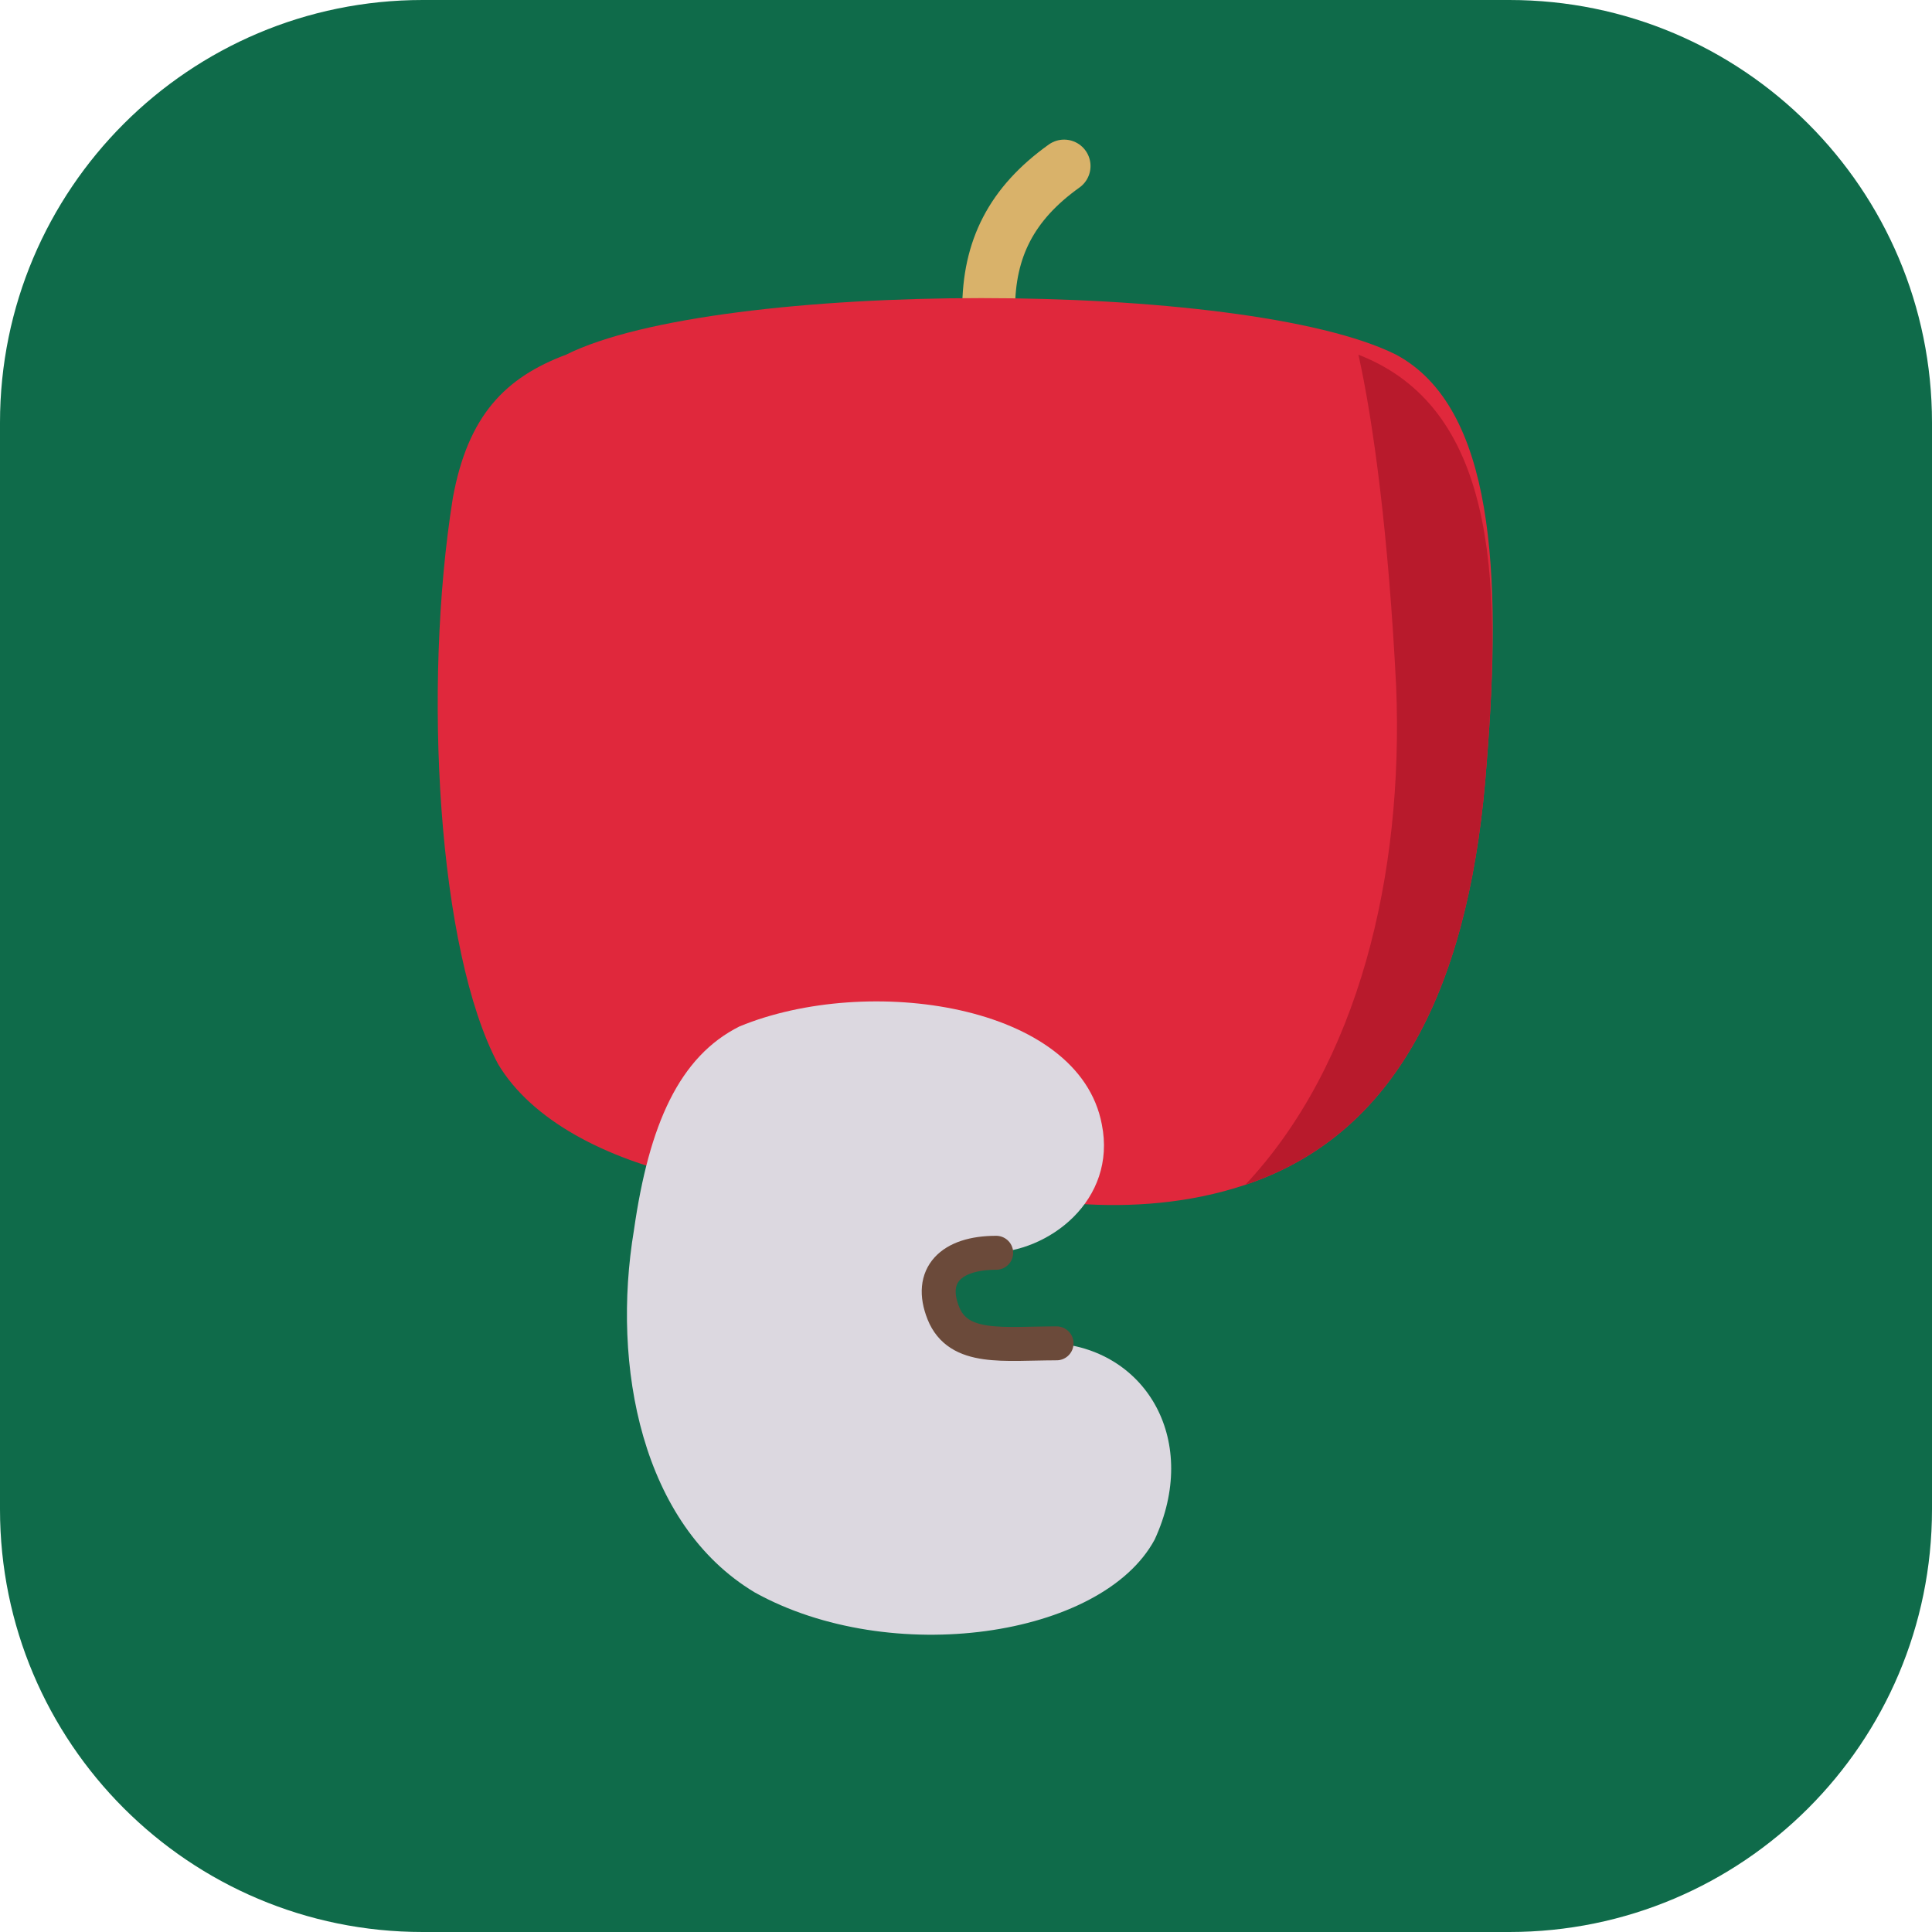
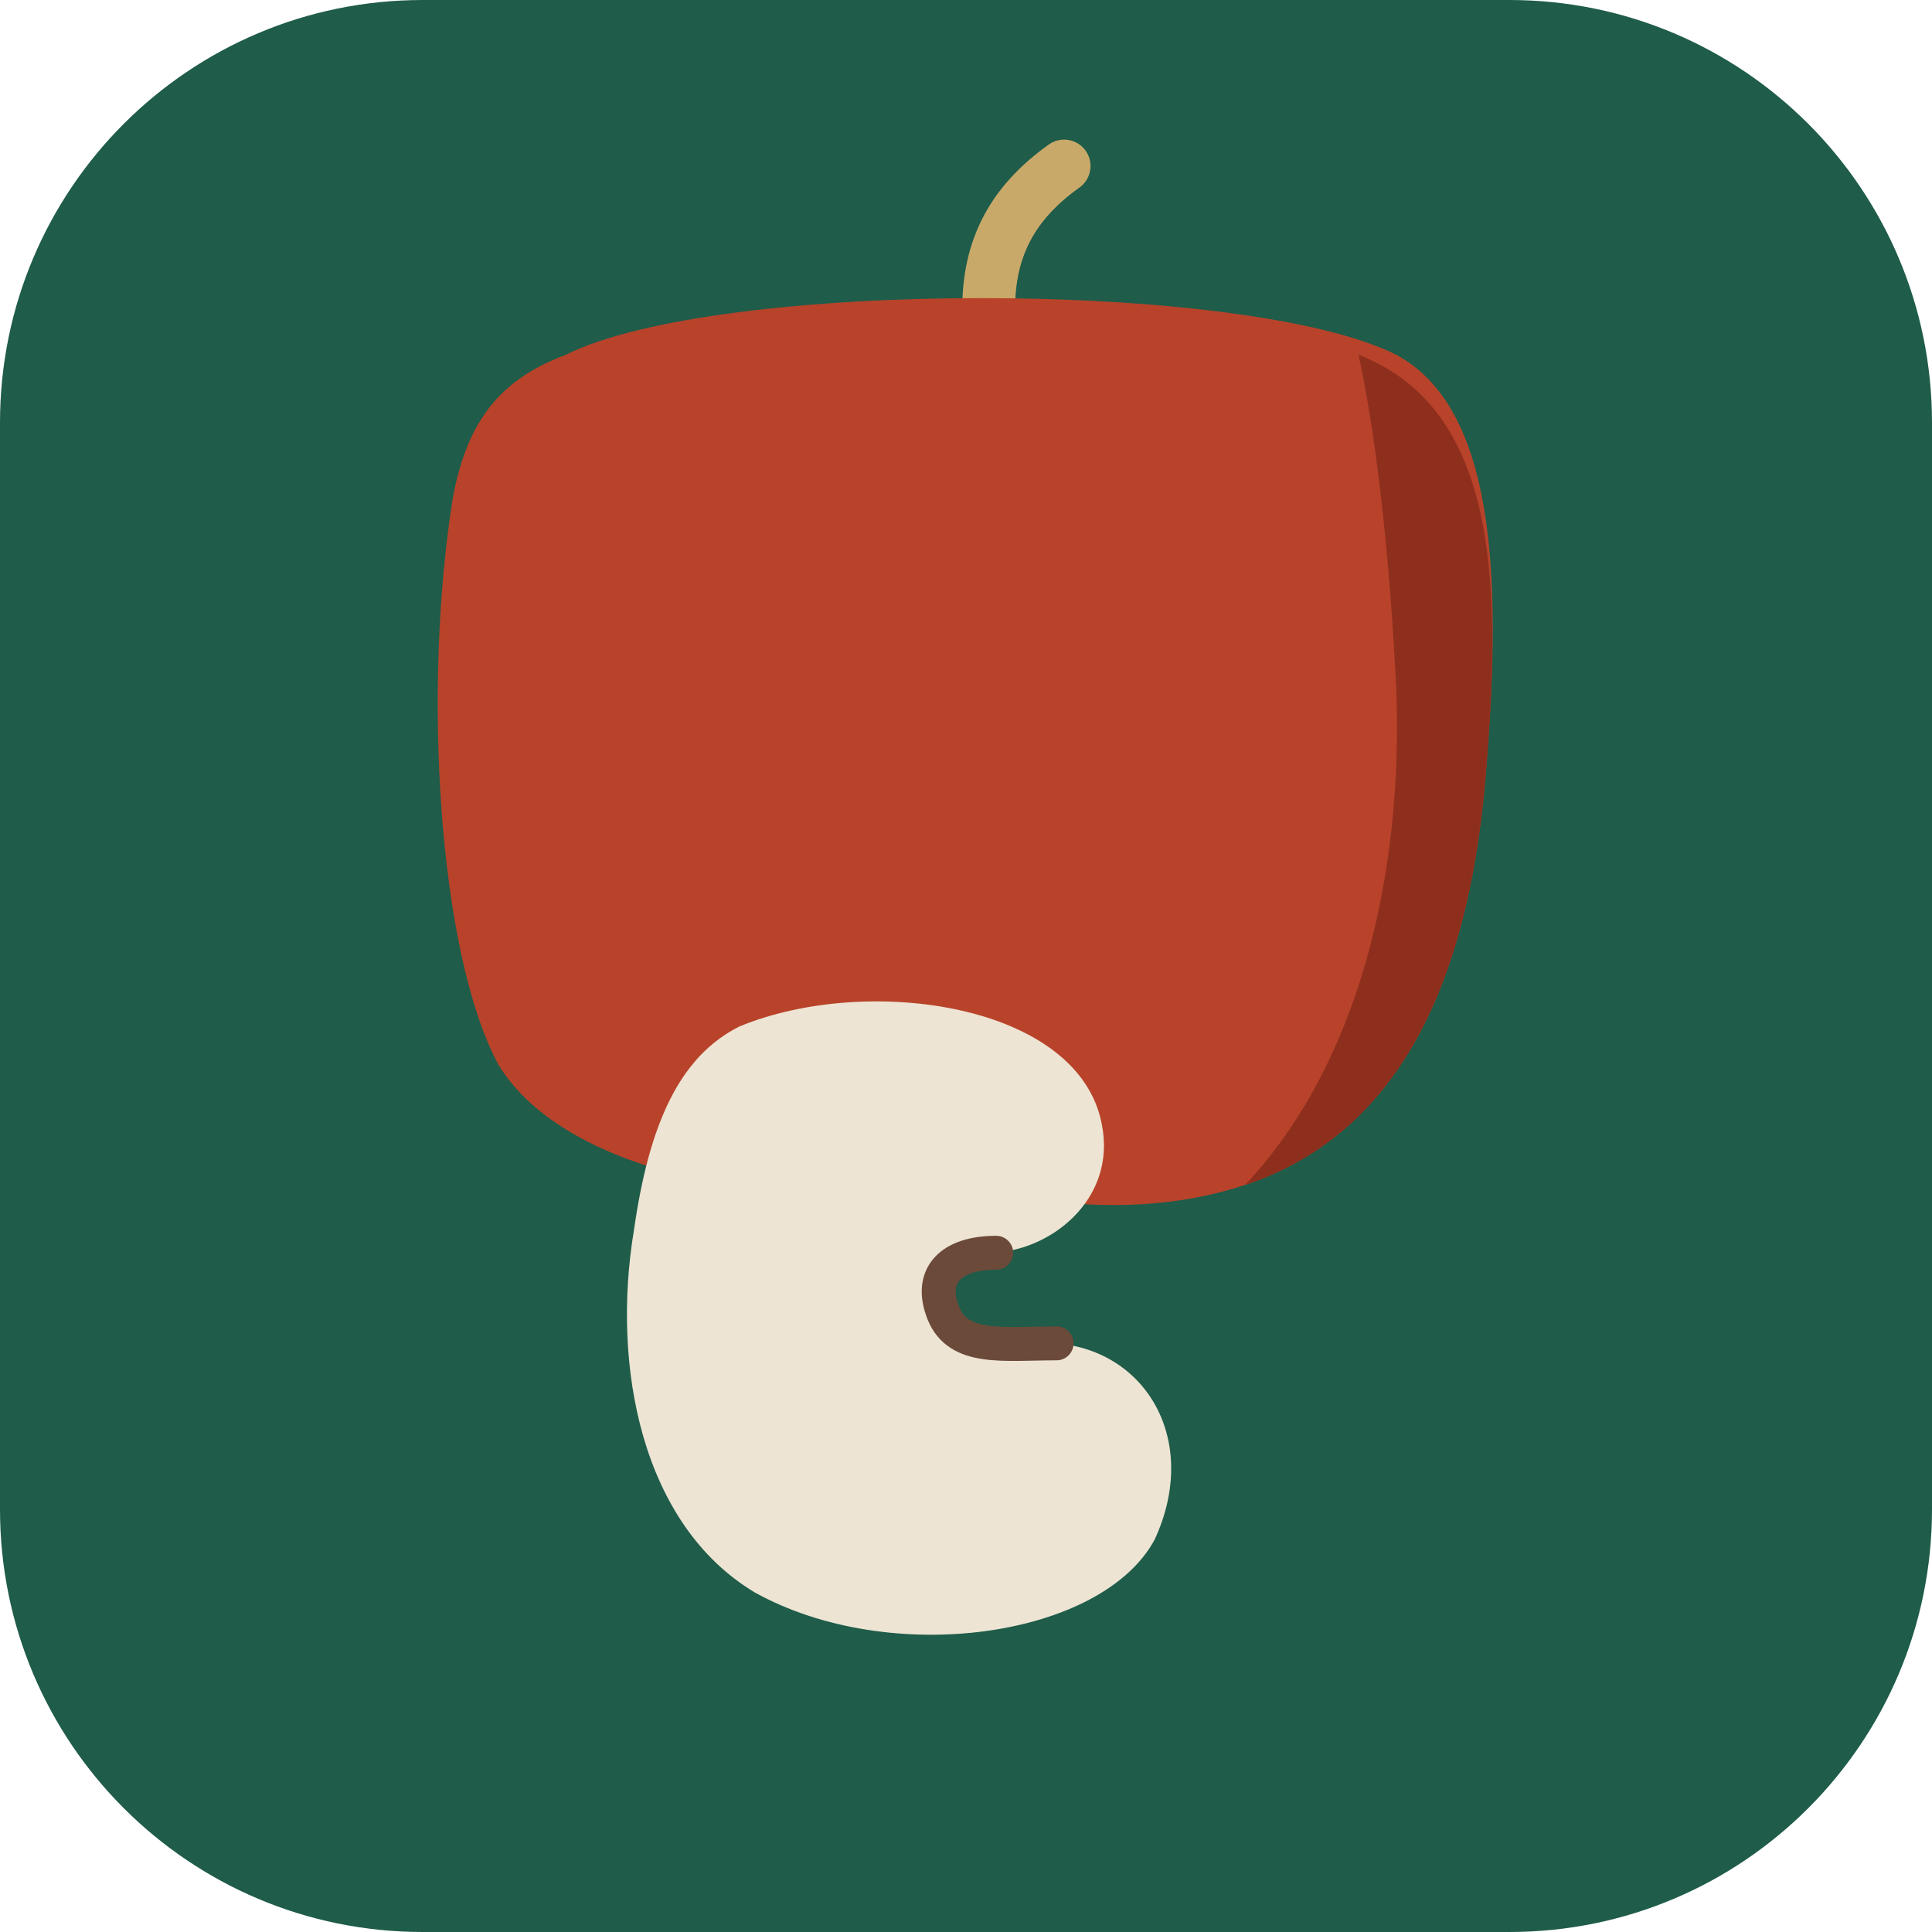
<svg xmlns="http://www.w3.org/2000/svg" viewBox="0 0 512 512">
-   <rect width="512" height="512" rx="112" fill="#0f6b4a" />
+   <rect width="512" height="512" rx="112" fill="#1F5C4A" />
  <g transform="translate(0 -18)">
-     <path d="M262 100C262 84 268 72 282 62" fill="none" stroke="#d9b26a" stroke-width="14" stroke-linecap="round" />
-     <path d="M150 112C190 92 330 92 370 112C396 126 398 170 394 220C390 276 372 318 330 332C300 342 268 336 250 330C210 340 150 330 132 300C116 270 112 200 120 150C124 128 134 118 150 112Z" fill="#e0283c" />
-     <path d="M360 112C396 126 398 170 394 220C390 276 372 318 330 332C360 300 372 250 370 200C368 160 364 130 360 112Z" fill="#b81a2c" />
-     <path d="M196 290C230 276 286 284 292 316C296 336 278 350 262 350C252 350 246 356 250 366C254 376 266 374 280 374C304 376 318 400 306 426C292 452 236 460 200 440C170 422 162 380 168 344C172 316 180 298 196 290Z" fill="#dcd8e0" />
-     <path d="M264 350C252 350 246 356 250 366C254 376 266 374 280 374" fill="none" stroke="#6b4a3a" stroke-width="9" stroke-linecap="round" />
+     <path d="M262 100C262 84 268 72 282 62" fill="none" stroke="#C9A96A" stroke-width="14" stroke-linecap="round" />
+     <path d="M150 112C190 92 330 92 370 112C396 126 398 170 394 220C390 276 372 318 330 332C300 342 268 336 250 330C210 340 150 330 132 300C116 270 112 200 120 150C124 128 134 118 150 112Z" fill="#B8432A" />
+     <path d="M360 112C396 126 398 170 394 220C390 276 372 318 330 332C360 300 372 250 370 200C368 160 364 130 360 112Z" fill="#8E2F1E" />
+     <path d="M196 290C230 276 286 284 292 316C296 336 278 350 262 350C252 350 246 356 250 366C254 376 266 374 280 374C304 376 318 400 306 426C292 452 236 460 200 440C170 422 162 380 168 344C172 316 180 298 196 290Z" fill="#EDE4D3" />
+     <path d="M264 350C252 350 246 356 250 366C254 376 266 374 280 374" fill="none" stroke="#6B4A3A" stroke-width="9" stroke-linecap="round" />
  </g>
</svg>
